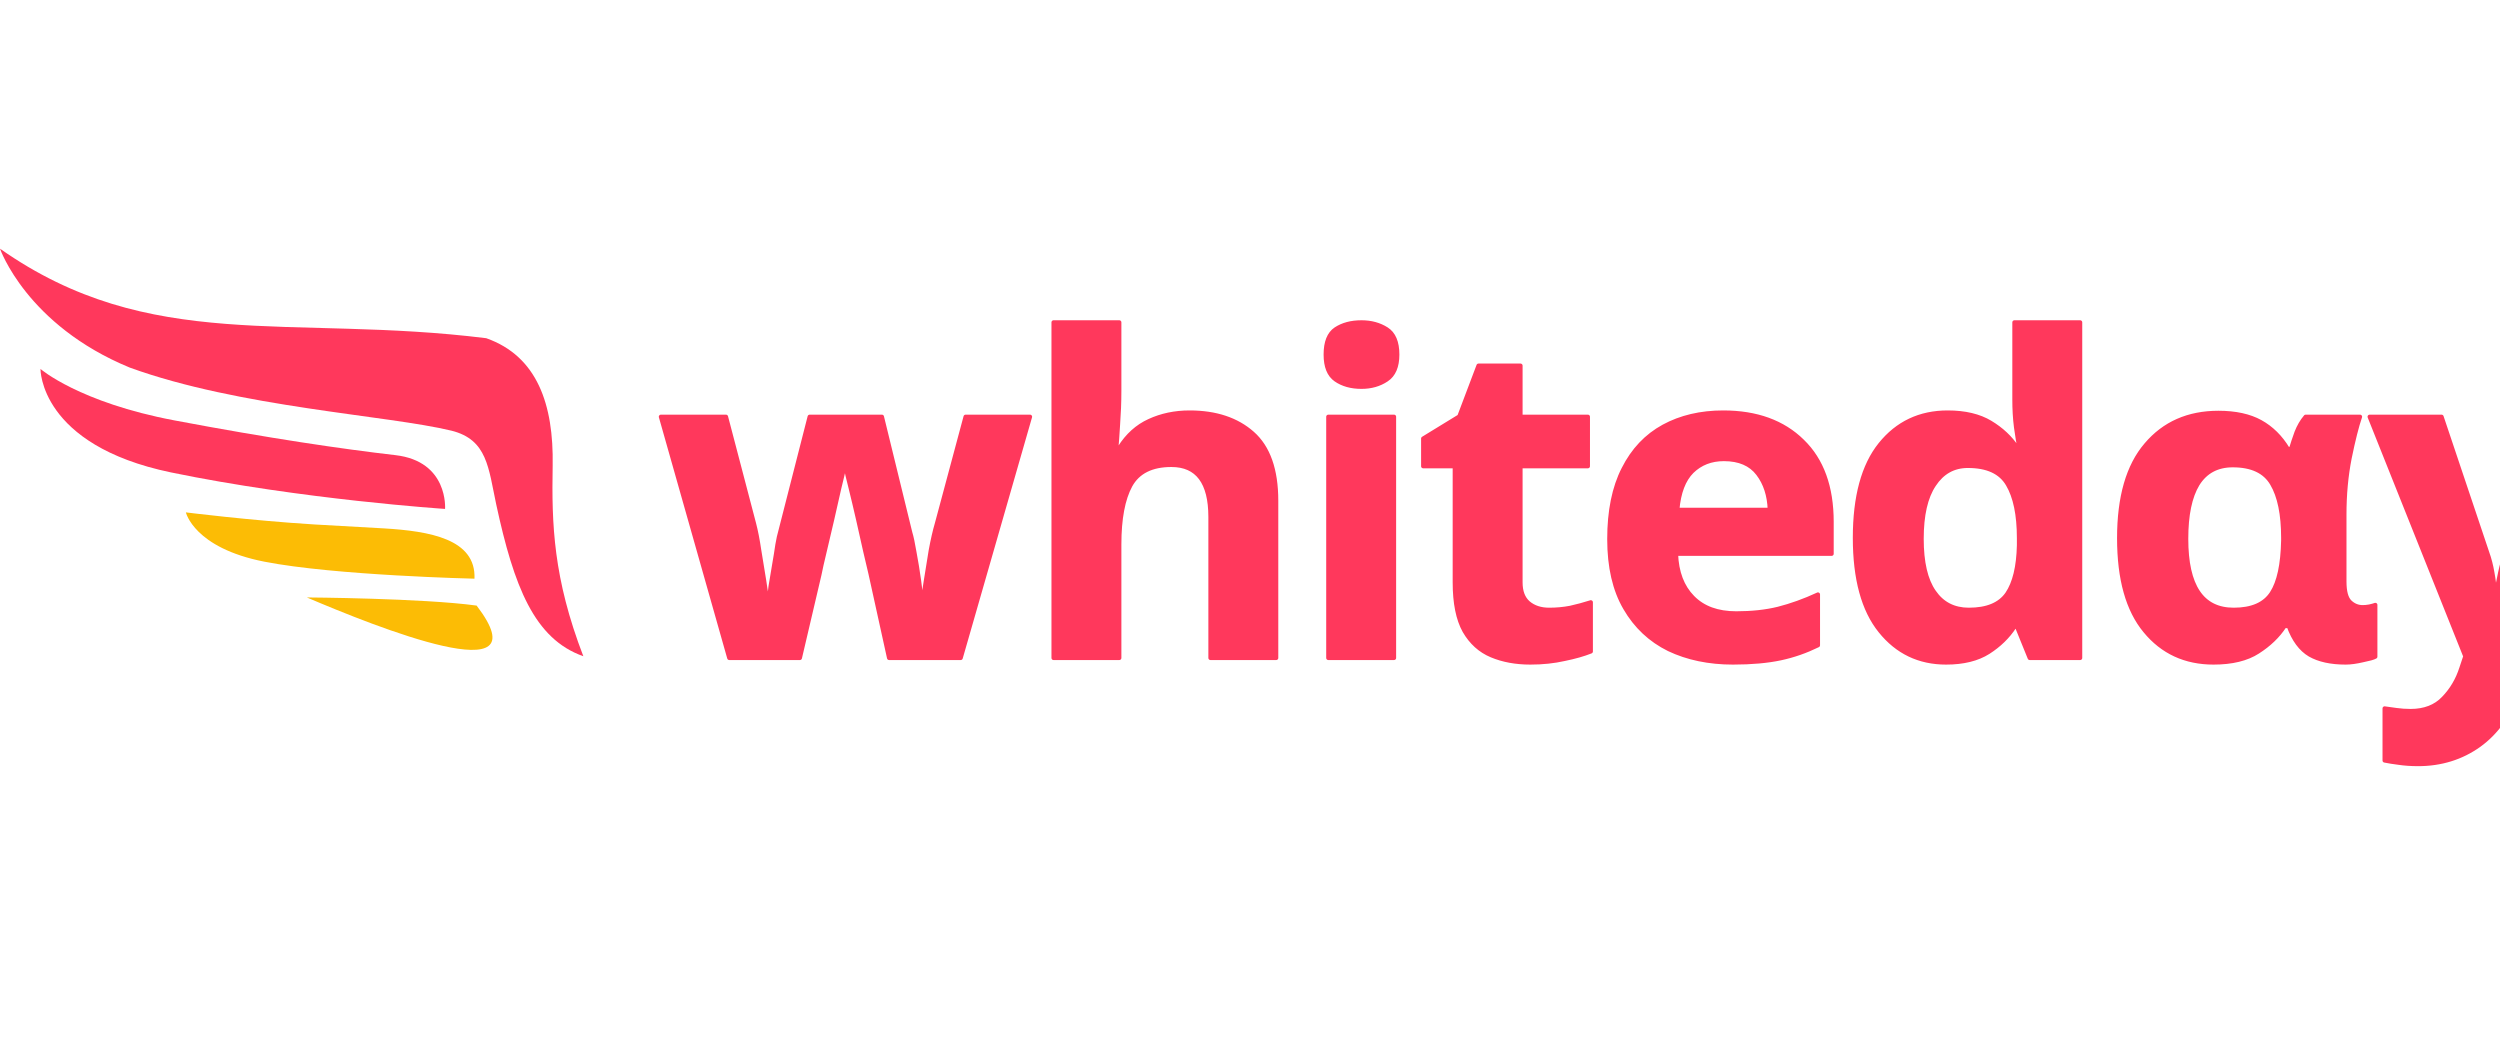
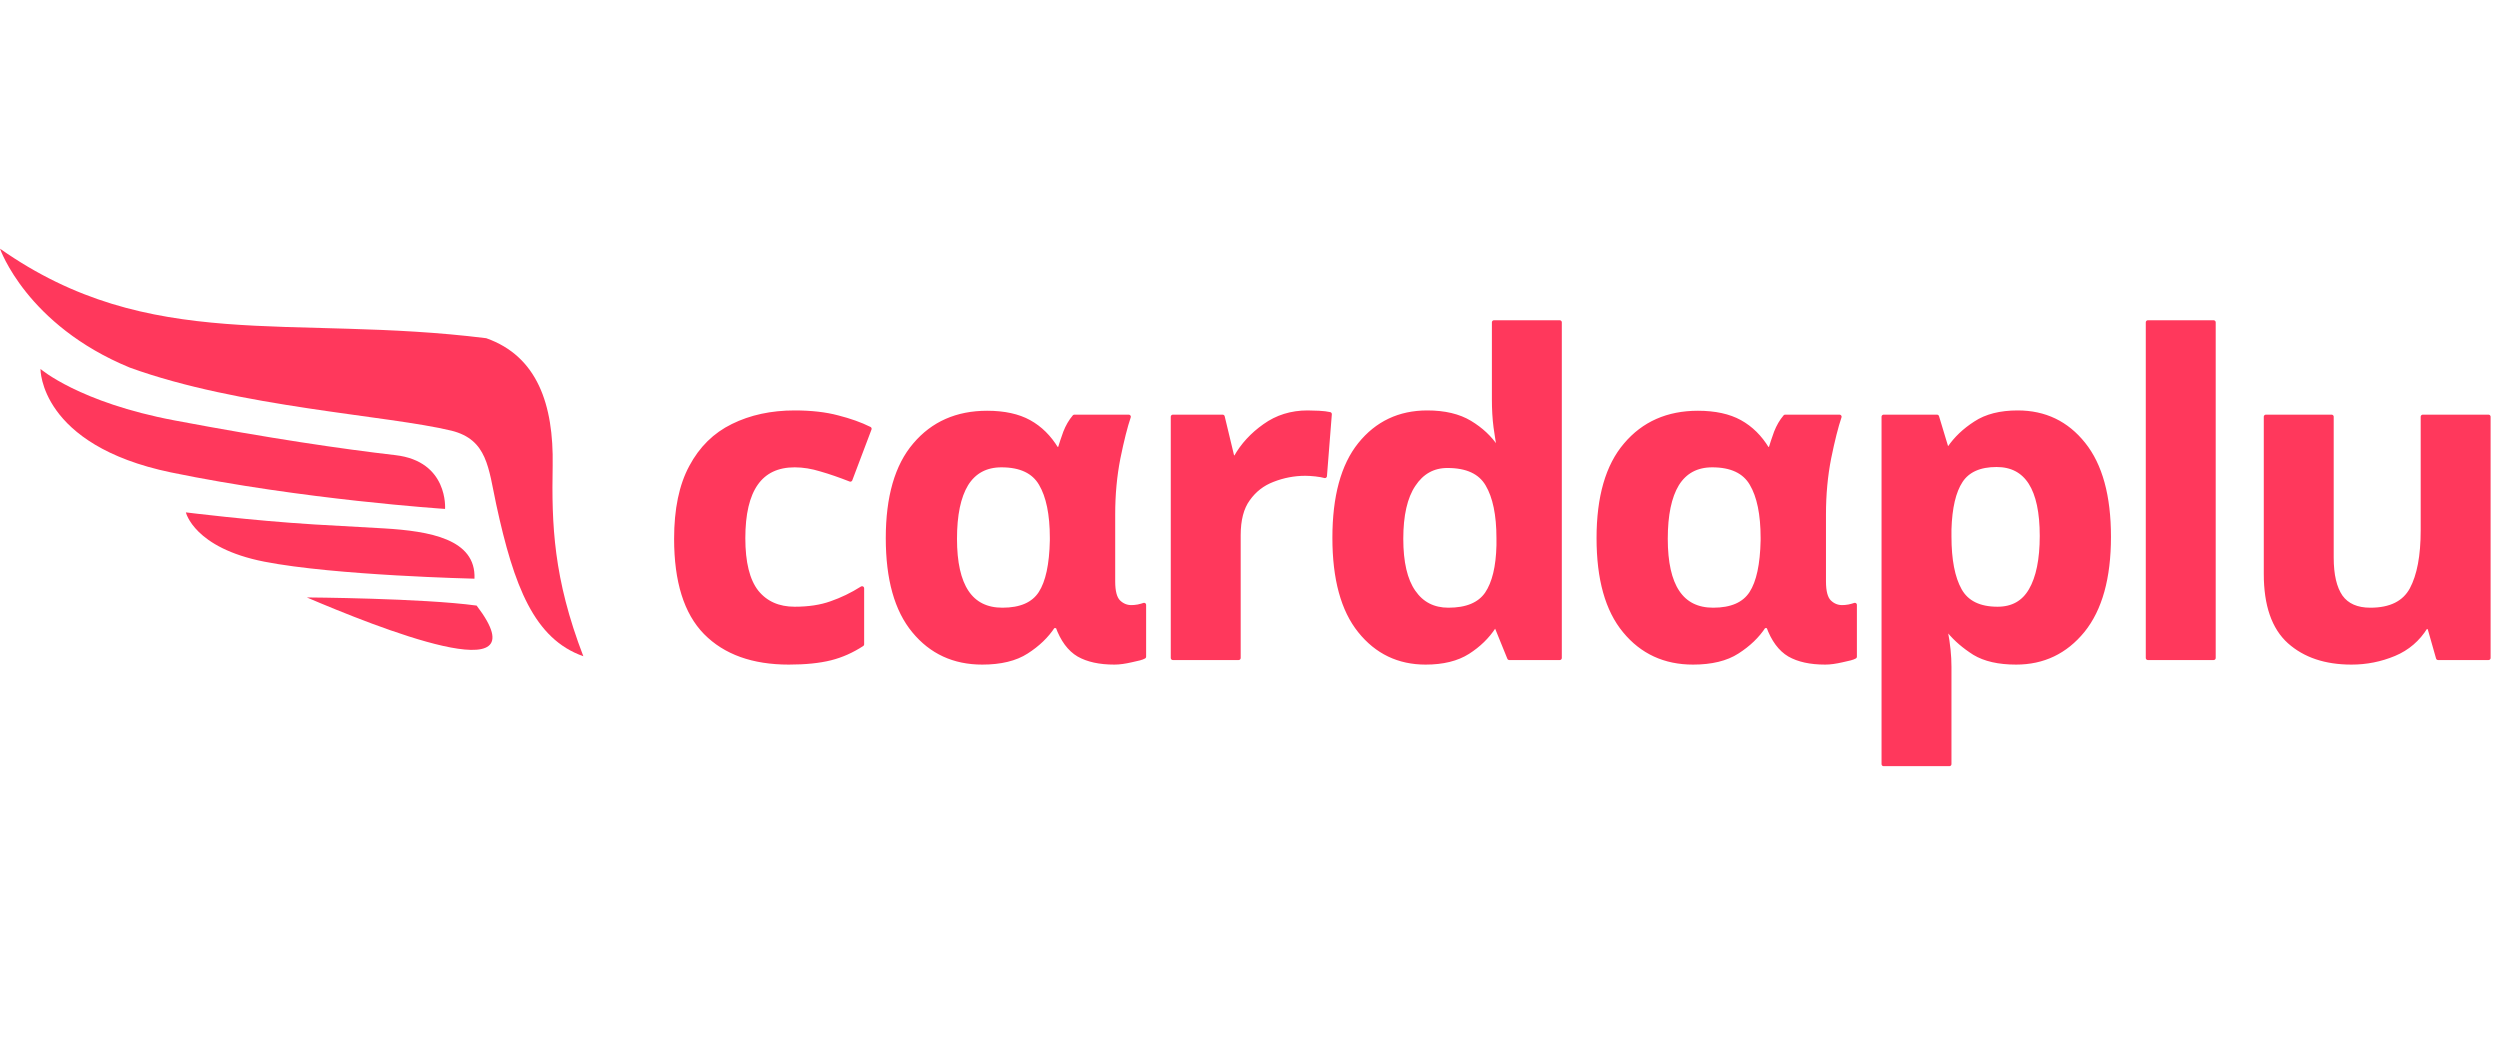
<svg xmlns="http://www.w3.org/2000/svg" width="120" height="50" viewBox="0 0 120 50" version="1.1" id="SVGRoot">
  <defs id="defs132">
    <rect x="11.236" y="7.285" width="69.721" height="10.07" id="rect3" />
    <rect x="12.943" y="23.094" width="88.414" height="18.186" id="rect1" />
    <rect x="-1.478" y="42.333" width="127.885" height="23.822" id="rect3454" />
    <clipPath id="b983e3c625">
      <path d="m 142,147.301 h 115 v 72.75 H 142 Z m 0,0" clip-rule="nonzero" id="path1144" />
    </clipPath>
    <clipPath id="0e8c13dd3a">
      <path d="m 70.262,116.359 h 89.156 v 70.5 H 70.262 Z m 0,0" clip-rule="nonzero" id="path1147" />
    </clipPath>
    <clipPath id="b983e3c625-3">
      <path d="m 142,147.301 h 115 v 72.75 H 142 Z m 0,0" clip-rule="nonzero" id="path1144-6" />
    </clipPath>
    <clipPath id="0e8c13dd3a-7">
      <path d="m 70.262,116.359 h 89.156 v 70.5 H 70.262 Z m 0,0" clip-rule="nonzero" id="path1147-5" />
    </clipPath>
    <clipPath id="b983e3c625-3-1">
      <path d="m 142,147.301 h 115 v 72.75 H 142 Z m 0,0" clip-rule="nonzero" id="path1144-6-2" />
    </clipPath>
    <clipPath id="b983e3c625-3-3">
      <path d="m 142,147.301 h 115 v 72.75 H 142 Z m 0,0" clip-rule="nonzero" id="path1144-6-6" />
    </clipPath>
  </defs>
  <g id="layer1" style="display:inline">
    <text xml:space="preserve" style="font-style:normal;font-variant:normal;font-weight:normal;font-stretch:normal;font-size:19.724px;line-height:0;font-family:Manrope;-inkscape-font-specification:Manrope;letter-spacing:-0.74px;fill:#ff385c;fill-opacity:1;stroke:#000000;stroke-width:0.2;stroke-linecap:round;stroke-linejoin:round;stroke-miterlimit:4;stroke-dasharray:none;stroke-opacity:1;paint-order:stroke markers fill" x="31.503" y="31.582" id="text2">
-       <tspan id="tspan2" x="31.503" y="31.582" style="font-style:normal;font-variant:normal;font-weight:bold;font-stretch:normal;font-size:21.201px;font-family:Manrope;-inkscape-font-specification:'Manrope Bold';word-spacing:0px;fill:#ff385c;fill-opacity:1;stroke:#ff385c;stroke-width:0.2;stroke-linecap:round;stroke-linejoin:round;stroke-miterlimit:4;stroke-dasharray:none;stroke-opacity:1;paint-order:stroke markers fill">whitedαys</tspan>
+       <tspan id="tspan2" x="31.503" y="31.582" style="font-style:normal;font-variant:normal;font-weight:bold;font-stretch:normal;font-size:21.201px;font-family:Manrope;-inkscape-font-specification:'Manrope Bold';word-spacing:0px;fill:#ff385c;fill-opacity:1;stroke:#ff385c;stroke-width:0.2;stroke-linecap:round;stroke-linejoin:round;stroke-miterlimit:4;stroke-dasharray:none;stroke-opacity:1;paint-order:stroke markers fill">cαrdαplus</tspan>
    </text>
-     <g id="g116471">
-       <path style="display:inline;fill:#ff385c;fill-opacity:1;stroke:none;stroke-width:0.329;stroke-opacity:1" d="M 28,31.499 C 26.559,27.747 26.477,25.184 26.528,22.345 26.579,19.422 25.793,17.1 23.34,16.234 13.919,15.062 7.212,17.005 0,11.937 c 0,0 1.269,3.666 6.228,5.707 5.262,1.912 12.373,2.285 15.449,3.03 1.717,0.433 1.766,1.781 2.144,3.548 0.848,3.922 1.82,6.448 4.179,7.277" id="path33289-7" />
-       <path style="display:inline;fill:#fcbc05;fill-opacity:1;stroke:none;stroke-width:0.372;stroke-opacity:1" d="m 22.878,29.068 c -2.597,-0.355 -8.152,-0.391 -8.152,-0.391 3.301,1.406 11.419,4.668 8.152,0.391 z" id="path33287-0" />
-       <path style="display:inline;fill:#fcbc05;fill-opacity:1;stroke:none;stroke-width:0.372;stroke-opacity:1" d="m 22.775,27.777 c 0.08,-1.905 -2.157,-2.283 -4.341,-2.414 -1.305,-0.071 -2.612,-0.143 -3.344,-0.189 -3.065,-0.189 -6.168,-0.58 -6.168,-0.58 0,0 0.387,1.705 3.77,2.367 3.37,0.662 10.083,0.816 10.083,0.816 z" id="path33285-9" />
-       <path style="display:inline;fill:#ff385c;fill-opacity:1;stroke:none;stroke-width:0.372;stroke-opacity:1" d="m 21.363,24.428 c 0,0 0.173,-2.285 -2.384,-2.581 C 16.422,21.551 12.959,21.045 8.378,20.18 3.795,19.316 1.943,17.709 1.943,17.709 c 0,0 -0.052,3.652 6.26,4.966 6.3,1.303 13.159,1.753 13.159,1.753 z" id="path1156-3" />
-     </g>
+     <path style="display:inline;fill:#ff385c;fill-opacity:1;stroke:none;stroke-width:0.329;stroke-opacity:1" d="M 28,31.499 C 26.559,27.747 26.477,25.184 26.528,22.345 26.579,19.422 25.793,17.1 23.34,16.234 13.919,15.062 7.212,17.005 0,11.937 c 0,0 1.269,3.666 6.228,5.707 5.262,1.912 12.373,2.285 15.449,3.03 1.717,0.433 1.766,1.781 2.144,3.548 0.848,3.922 1.82,6.448 4.179,7.277" id="path33289-7" />
+     <path style="display:inline;fill:#ff385c;fill-opacity:1;stroke:none;stroke-width:0.372;stroke-opacity:1" d="m 22.878,29.068 c -2.597,-0.355 -8.152,-0.391 -8.152,-0.391 3.301,1.406 11.419,4.668 8.152,0.391 z" id="path33287-0" />
+     <path style="display:inline;fill:#ff385c;fill-opacity:1;stroke:none;stroke-width:0.372;stroke-opacity:1" d="m 22.775,27.777 c 0.08,-1.905 -2.157,-2.283 -4.341,-2.414 -1.305,-0.071 -2.612,-0.143 -3.344,-0.189 -3.065,-0.189 -6.168,-0.58 -6.168,-0.58 0,0 0.387,1.705 3.77,2.367 3.37,0.662 10.083,0.816 10.083,0.816 z" id="path33285-9" />
+     <path style="display:inline;fill:#ff385c;fill-opacity:1;stroke:none;stroke-width:0.372;stroke-opacity:1" d="m 21.363,24.428 c 0,0 0.173,-2.285 -2.384,-2.581 C 16.422,21.551 12.959,21.045 8.378,20.18 3.795,19.316 1.943,17.709 1.943,17.709 c 0,0 -0.052,3.652 6.26,4.966 6.3,1.303 13.159,1.753 13.159,1.753 z" id="path1156-3" />
  </g>
  <g id="layer2" style="display:inline" />
  <g id="layer3" style="display:inline" />
  <g id="layer4" style="display:none">
    <rect style="display:inline;opacity:0.557;fill:#ff5e00;fill-opacity:1;stroke:#0069f5;stroke-width:0;stroke-linecap:round;stroke-linejoin:round;paint-order:stroke fill markers" id="rect1592-1" width="15" height="15" x="1.8808064e-06" y="15" />
    <rect style="display:inline;opacity:0.557;fill:#ff0000;stroke:#0069f5;stroke-width:0;stroke-linecap:round;stroke-linejoin:round;paint-order:stroke fill markers" id="rect1592" width="120" height="15" x="1.8808064e-06" y="6.7562792e-07" />
  </g>
</svg>
